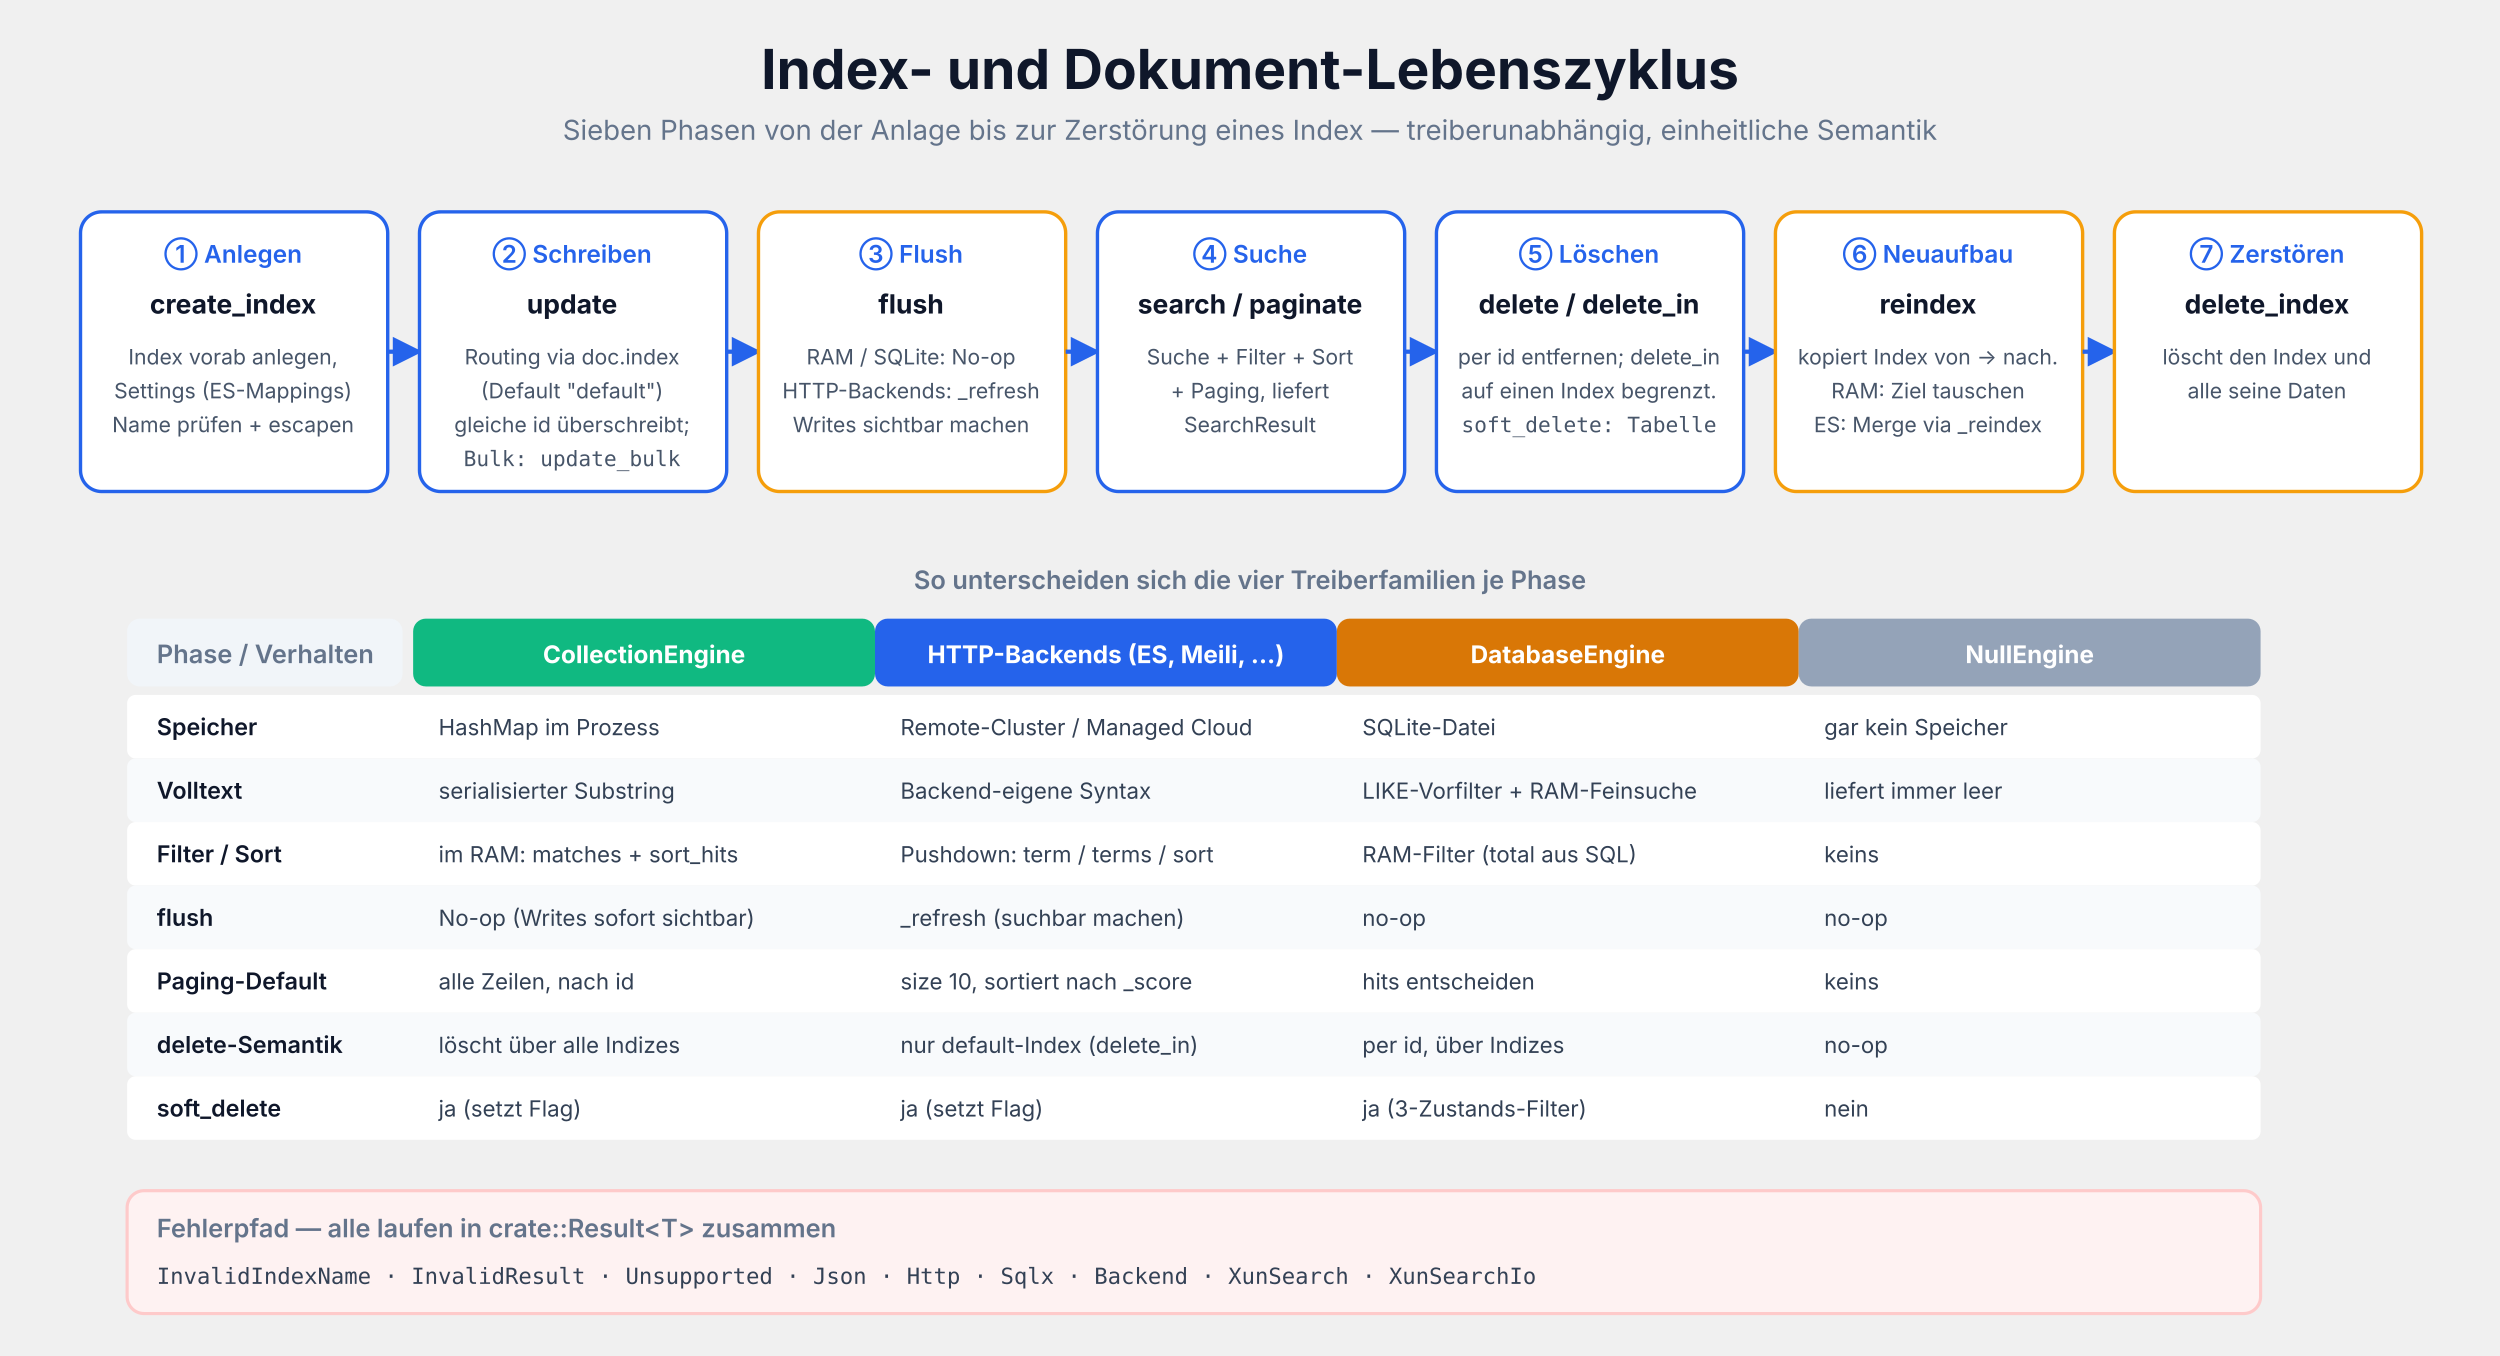
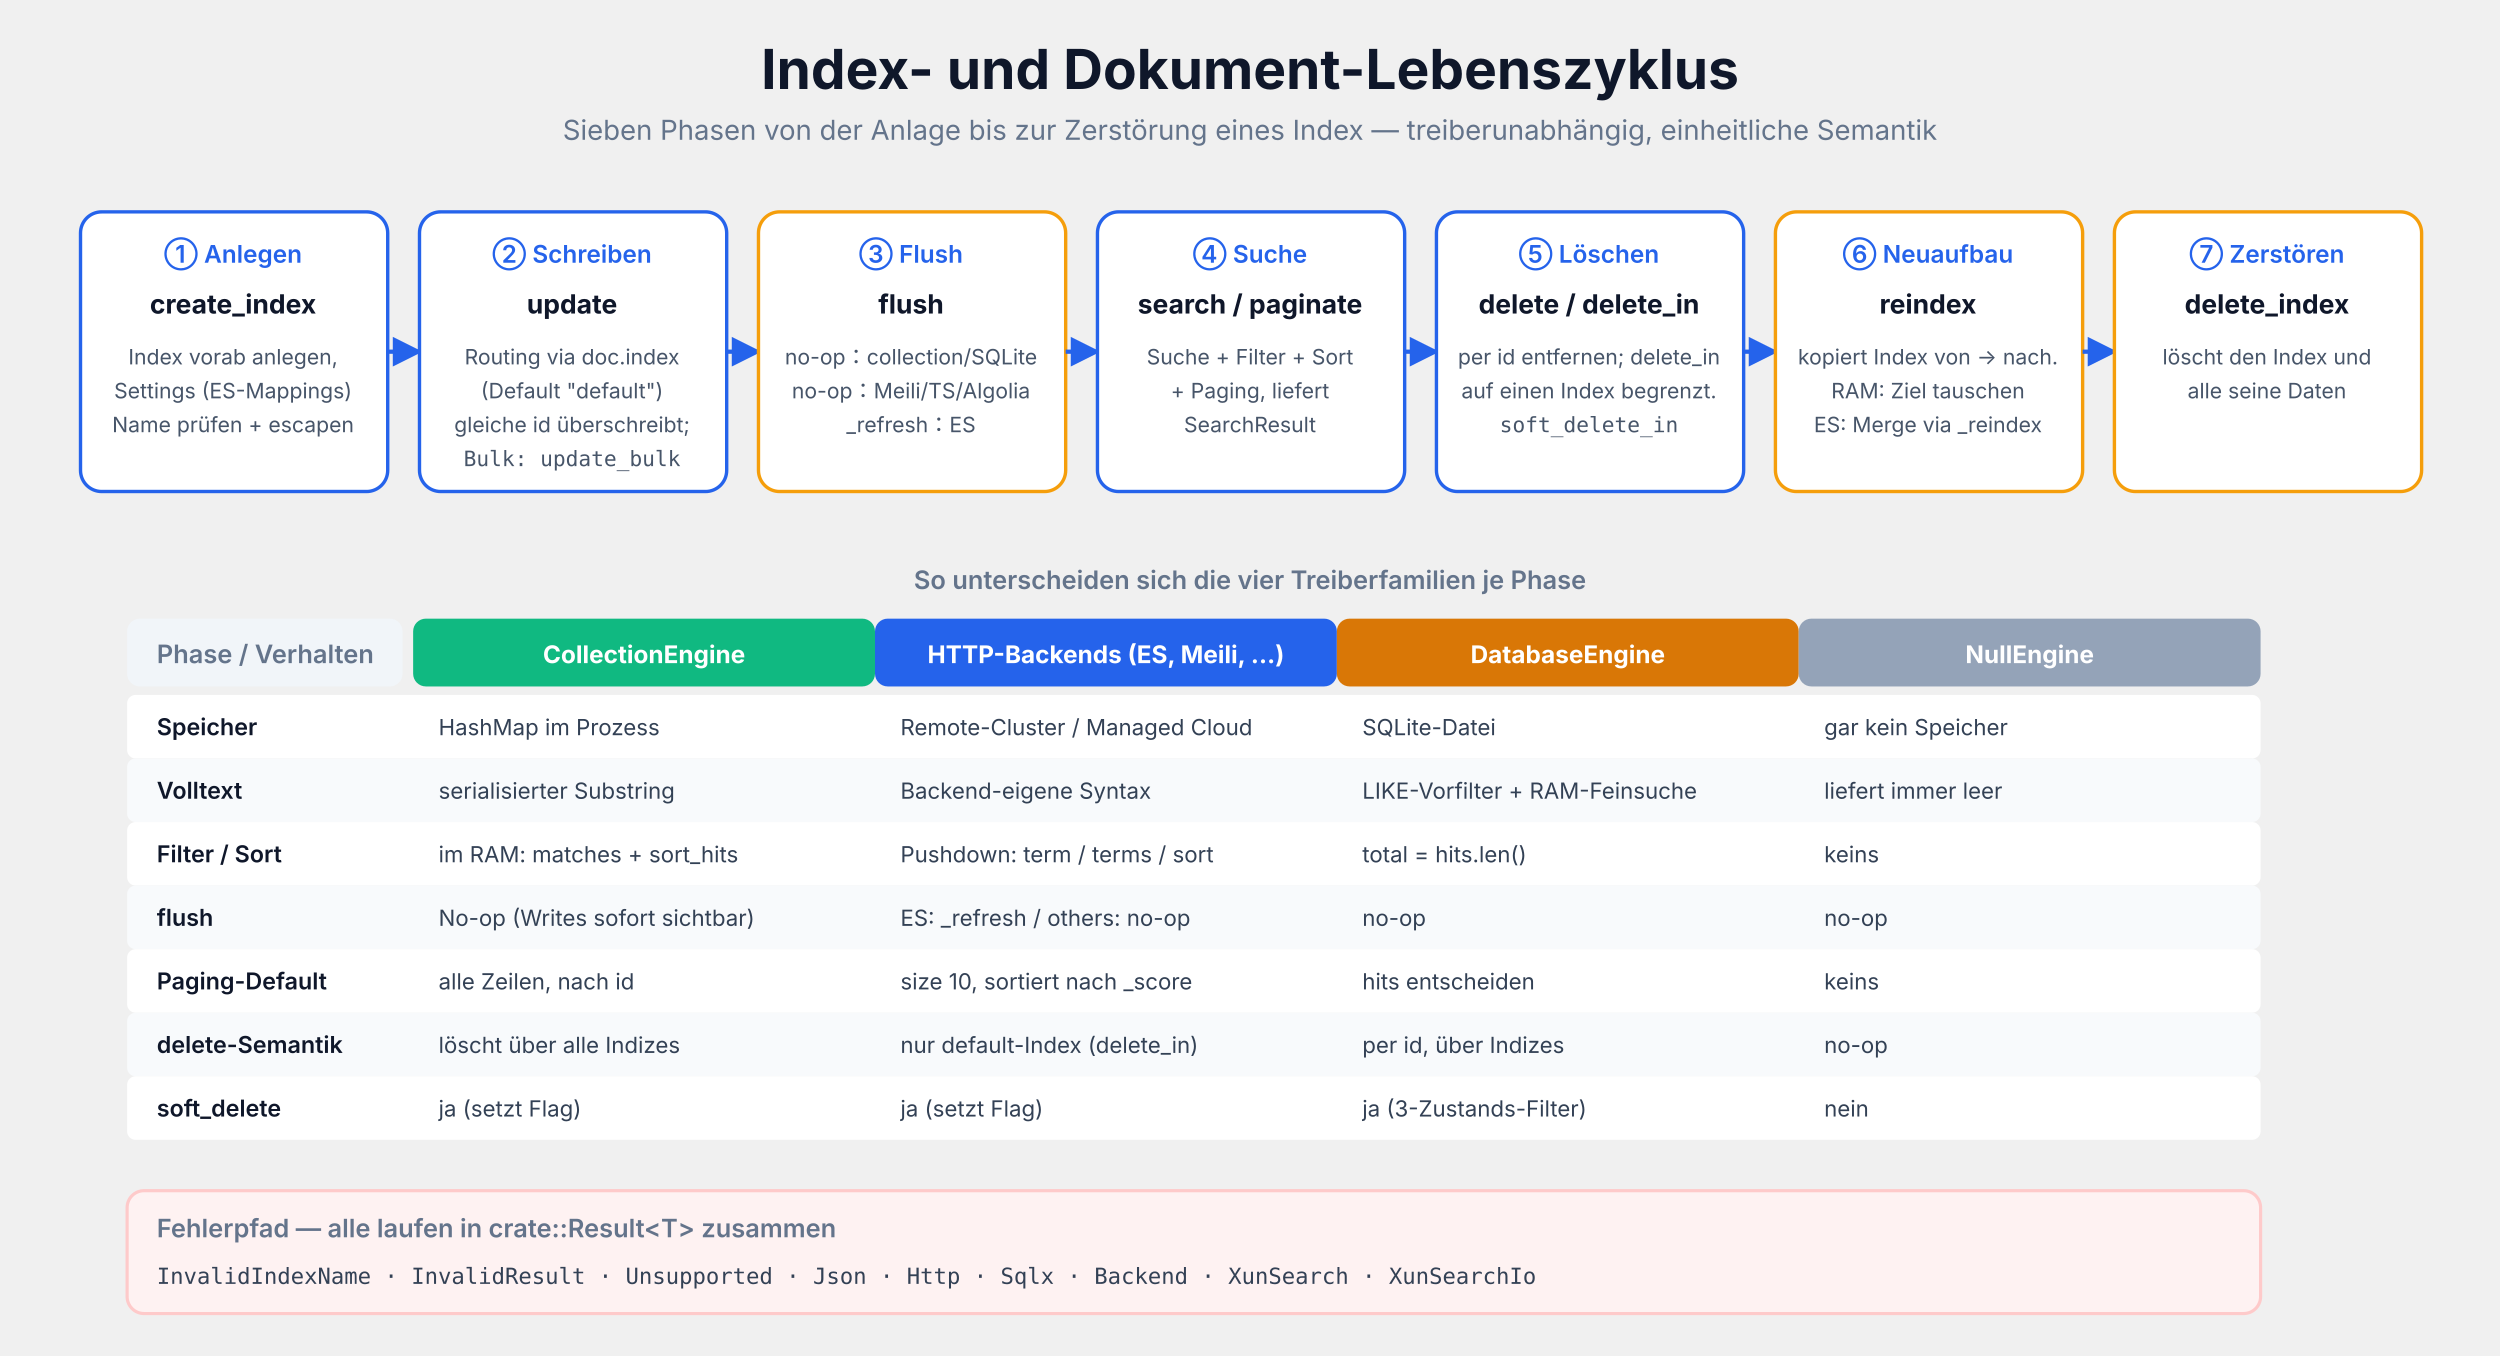
<svg xmlns="http://www.w3.org/2000/svg" viewBox="0 0 1180 640" font-family="system-ui, -apple-system, 'Segoe UI', sans-serif" role="img" aria-labelledby="lifeTitle">
  <defs>
    <marker id="arrow2" viewBox="0 0 10 10" refX="9" refY="5" markerWidth="7" markerHeight="7" orient="auto-start-reverse">
      <path d="M 0 0 L 10 5 L 0 10 z" fill="#2563eb" />
    </marker>
    <style>
      .title { font-size: 26px; font-weight: 700; fill: #0f172a; }
      .sub   { font-size: 13px; fill: #64748b; }
      .node  { fill: #ffffff; stroke: #2563eb; stroke-width: 1.6; }
      .node-alt { stroke: #f59e0b; }
      .step  { font-size: 11.5px; font-weight: 600; fill: #2563eb; }
      .name  { font-size: 12.5px; font-weight: 700; fill: #0f172a; }
      .desc  { font-size: 10px; fill: #475569; }
      .hdr   { font-size: 11.5px; font-weight: 700; fill: #ffffff; }
      .cell  { font-size: 10.5px; fill: #334155; }
      .rowlb { font-size: 11px; font-weight: 600; fill: #0f172a; }
      .lbl   { font-size: 12px; fill: #64748b; font-weight: 600; }
      .mono  { font-family: ui-monospace, SFMono-Regular, Menlo, monospace; }
    </style>
  </defs>
  <text x="590" y="42" text-anchor="middle" class="title">Index- und Dokument-Lebenszyklus</text>
  <text x="590" y="66" text-anchor="middle" class="sub">Sieben Phasen von der Anlage bis zur Zerstörung eines Index — treiberunabhängig, einheitliche Semantik</text>
  <rect x="38" y="100" width="145" height="132" rx="10" class="node" />
  <text x="110" y="124" text-anchor="middle" class="step">① Anlegen</text>
  <text x="110" y="148" text-anchor="middle" class="name">create_index</text>
  <text x="110" y="172" text-anchor="middle" class="desc">Index vorab anlegen,</text>
  <text x="110" y="188" text-anchor="middle" class="desc">Settings (ES-Mappings)</text>
  <text x="110" y="204" text-anchor="middle" class="desc">Name prüfen + escapen</text>
  <line x1="183" y1="166" x2="198" y2="166" stroke="#2563eb" stroke-width="2" marker-end="url(#arrow2)" />
  <rect x="198" y="100" width="145" height="132" rx="10" class="node" />
  <text x="270" y="124" text-anchor="middle" class="step">② Schreiben</text>
  <text x="270" y="148" text-anchor="middle" class="name">update</text>
  <text x="270" y="172" text-anchor="middle" class="desc">Routing via doc.index</text>
  <text x="270" y="188" text-anchor="middle" class="desc">(Default "default")</text>
  <text x="270" y="204" text-anchor="middle" class="desc">gleiche id überschreibt;</text>
  <text x="270" y="220" text-anchor="middle" class="desc mono">Bulk: update_bulk</text>
  <line x1="343" y1="166" x2="358" y2="166" stroke="#2563eb" stroke-width="2" marker-end="url(#arrow2)" />
  <rect x="358" y="100" width="145" height="132" rx="10" class="node node-alt" />
  <text x="430" y="124" text-anchor="middle" class="step">③ Flush</text>
  <text x="430" y="148" text-anchor="middle" class="name">flush</text>
-   <text x="430" y="172" text-anchor="middle" class="desc">RAM / SQLite: No-op</text>
-   <text x="430" y="188" text-anchor="middle" class="desc">HTTP-Backends: _refresh</text>
-   <text x="430" y="204" text-anchor="middle" class="desc">Writes sichtbar machen</text>
+   <text x="430" y="172" text-anchor="middle" class="desc">no-op：collection/SQLite</text>
+   <text x="430" y="188" text-anchor="middle" class="desc">no-op：Meili/TS/Algolia</text>
+   <text x="430" y="204" text-anchor="middle" class="desc">_refresh：ES</text>
  <line x1="503" y1="166" x2="518" y2="166" stroke="#2563eb" stroke-width="2" marker-end="url(#arrow2)" />
  <rect x="518" y="100" width="145" height="132" rx="10" class="node" />
  <text x="590" y="124" text-anchor="middle" class="step">④ Suche</text>
  <text x="590" y="148" text-anchor="middle" class="name">search / paginate</text>
  <text x="590" y="172" text-anchor="middle" class="desc">Suche + Filter + Sort</text>
  <text x="590" y="188" text-anchor="middle" class="desc">+ Paging, liefert</text>
  <text x="590" y="204" text-anchor="middle" class="desc">SearchResult</text>
  <line x1="663" y1="166" x2="678" y2="166" stroke="#2563eb" stroke-width="2" marker-end="url(#arrow2)" />
  <rect x="678" y="100" width="145" height="132" rx="10" class="node" />
  <text x="750" y="124" text-anchor="middle" class="step">⑤ Löschen</text>
  <text x="750" y="148" text-anchor="middle" class="name">delete / delete_in</text>
  <text x="750" y="172" text-anchor="middle" class="desc">per id entfernen; delete_in</text>
  <text x="750" y="188" text-anchor="middle" class="desc">auf einen Index begrenzt.</text>
-   <text x="750" y="204" text-anchor="middle" class="desc mono">soft_delete: Tabelle</text>
+   <text x="750" y="204" text-anchor="middle" class="desc mono">soft_delete_in</text>
  <line x1="823" y1="166" x2="838" y2="166" stroke="#2563eb" stroke-width="2" marker-end="url(#arrow2)" />
  <rect x="838" y="100" width="145" height="132" rx="10" class="node node-alt" />
  <text x="910" y="124" text-anchor="middle" class="step">⑥ Neuaufbau</text>
  <text x="910" y="148" text-anchor="middle" class="name">reindex</text>
  <text x="910" y="172" text-anchor="middle" class="desc">kopiert Index von → nach.</text>
  <text x="910" y="188" text-anchor="middle" class="desc">RAM: Ziel tauschen</text>
  <text x="910" y="204" text-anchor="middle" class="desc">ES: Merge via _reindex</text>
  <line x1="983" y1="166" x2="998" y2="166" stroke="#2563eb" stroke-width="2" marker-end="url(#arrow2)" />
  <rect x="998" y="100" width="145" height="132" rx="10" class="node node-alt" />
  <text x="1070" y="124" text-anchor="middle" class="step">⑦ Zerstören</text>
  <text x="1070" y="148" text-anchor="middle" class="name">delete_index</text>
  <text x="1070" y="172" text-anchor="middle" class="desc">löscht den Index und</text>
  <text x="1070" y="188" text-anchor="middle" class="desc">alle seine Daten</text>
  <text x="590" y="278" text-anchor="middle" class="lbl">So unterscheiden sich die vier Treiberfamilien je Phase</text>
  <rect x="60" y="292" width="130" height="32" rx="6" fill="#f1f5f9" />
  <rect x="195" y="292" width="218" height="32" rx="6" fill="#10b981" />
  <rect x="413" y="292" width="218" height="32" rx="6" fill="#2563eb" />
  <rect x="631" y="292" width="218" height="32" rx="6" fill="#d97706" />
  <rect x="849" y="292" width="218" height="32" rx="6" fill="#94a3b8" />
  <text x="74" y="313" class="lbl">Phase / Verhalten</text>
  <text x="304" y="313" text-anchor="middle" class="hdr">CollectionEngine</text>
  <text x="522" y="313" text-anchor="middle" class="hdr">HTTP-Backends (ES, Meili, …)</text>
  <text x="740" y="313" text-anchor="middle" class="hdr">DatabaseEngine</text>
  <text x="958" y="313" text-anchor="middle" class="hdr">NullEngine</text>
  <rect x="60" y="328" width="1007" height="30" rx="4" fill="#ffffff" />
  <text x="74" y="347" class="rowlb">Speicher</text>
  <text x="207" y="347" class="cell">HashMap im Prozess</text>
  <text x="425" y="347" class="cell">Remote-Cluster / Managed Cloud</text>
  <text x="643" y="347" class="cell">SQLite-Datei</text>
  <text x="861" y="347" class="cell">gar kein Speicher</text>
  <rect x="60" y="358" width="1007" height="30" rx="4" fill="#f8fafc" />
  <text x="74" y="377" class="rowlb">Volltext</text>
  <text x="207" y="377" class="cell">serialisierter Substring</text>
  <text x="425" y="377" class="cell">Backend-eigene Syntax</text>
  <text x="643" y="377" class="cell">LIKE-Vorfilter + RAM-Feinsuche</text>
  <text x="861" y="377" class="cell">liefert immer leer</text>
  <rect x="60" y="388" width="1007" height="30" rx="4" fill="#ffffff" />
  <text x="74" y="407" class="rowlb">Filter / Sort</text>
  <text x="207" y="407" class="cell">im RAM: matches + sort_hits</text>
  <text x="425" y="407" class="cell">Pushdown: term / terms / sort</text>
-   <text x="643" y="407" class="cell">RAM-Filter (total aus SQL)</text>
+   <text x="643" y="407" class="cell">total = hits.len()</text>
  <text x="861" y="407" class="cell">keins</text>
  <rect x="60" y="418" width="1007" height="30" rx="4" fill="#f8fafc" />
  <text x="74" y="437" class="rowlb">flush</text>
  <text x="207" y="437" class="cell">No-op (Writes sofort sichtbar)</text>
-   <text x="425" y="437" class="cell">_refresh (suchbar machen)</text>
+   <text x="425" y="437" class="cell">ES: _refresh / others: no-op</text>
  <text x="643" y="437" class="cell">no-op</text>
  <text x="861" y="437" class="cell">no-op</text>
  <rect x="60" y="448" width="1007" height="30" rx="4" fill="#ffffff" />
  <text x="74" y="467" class="rowlb">Paging-Default</text>
  <text x="207" y="467" class="cell">alle Zeilen, nach id</text>
  <text x="425" y="467" class="cell">size 10, sortiert nach _score</text>
  <text x="643" y="467" class="cell">hits entscheiden</text>
  <text x="861" y="467" class="cell">keins</text>
  <rect x="60" y="478" width="1007" height="30" rx="4" fill="#f8fafc" />
  <text x="74" y="497" class="rowlb">delete-Semantik</text>
  <text x="207" y="497" class="cell">löscht über alle Indizes</text>
  <text x="425" y="497" class="cell">nur default-Index (delete_in)</text>
  <text x="643" y="497" class="cell">per id, über Indizes</text>
  <text x="861" y="497" class="cell">no-op</text>
  <rect x="60" y="508" width="1007" height="30" rx="4" fill="#ffffff" />
  <text x="74" y="527" class="rowlb">soft_delete</text>
  <text x="207" y="527" class="cell">ja (setzt Flag)</text>
  <text x="425" y="527" class="cell">ja (setzt Flag)</text>
  <text x="643" y="527" class="cell">ja (3-Zustands-Filter)</text>
  <text x="861" y="527" class="cell">nein</text>
  <rect x="60" y="562" width="1007" height="58" rx="8" fill="#fef2f2" stroke="#fecaca" stroke-width="1.5" />
  <text x="74" y="584" class="lbl">Fehlerpfad — alle laufen in crate::Result&lt;T&gt; zusammen</text>
  <text x="74" y="606" class="cell mono">InvalidIndexName · InvalidResult · Unsupported · Json · Http · Sqlx · Backend · XunSearch · XunSearchIo</text>
</svg>
